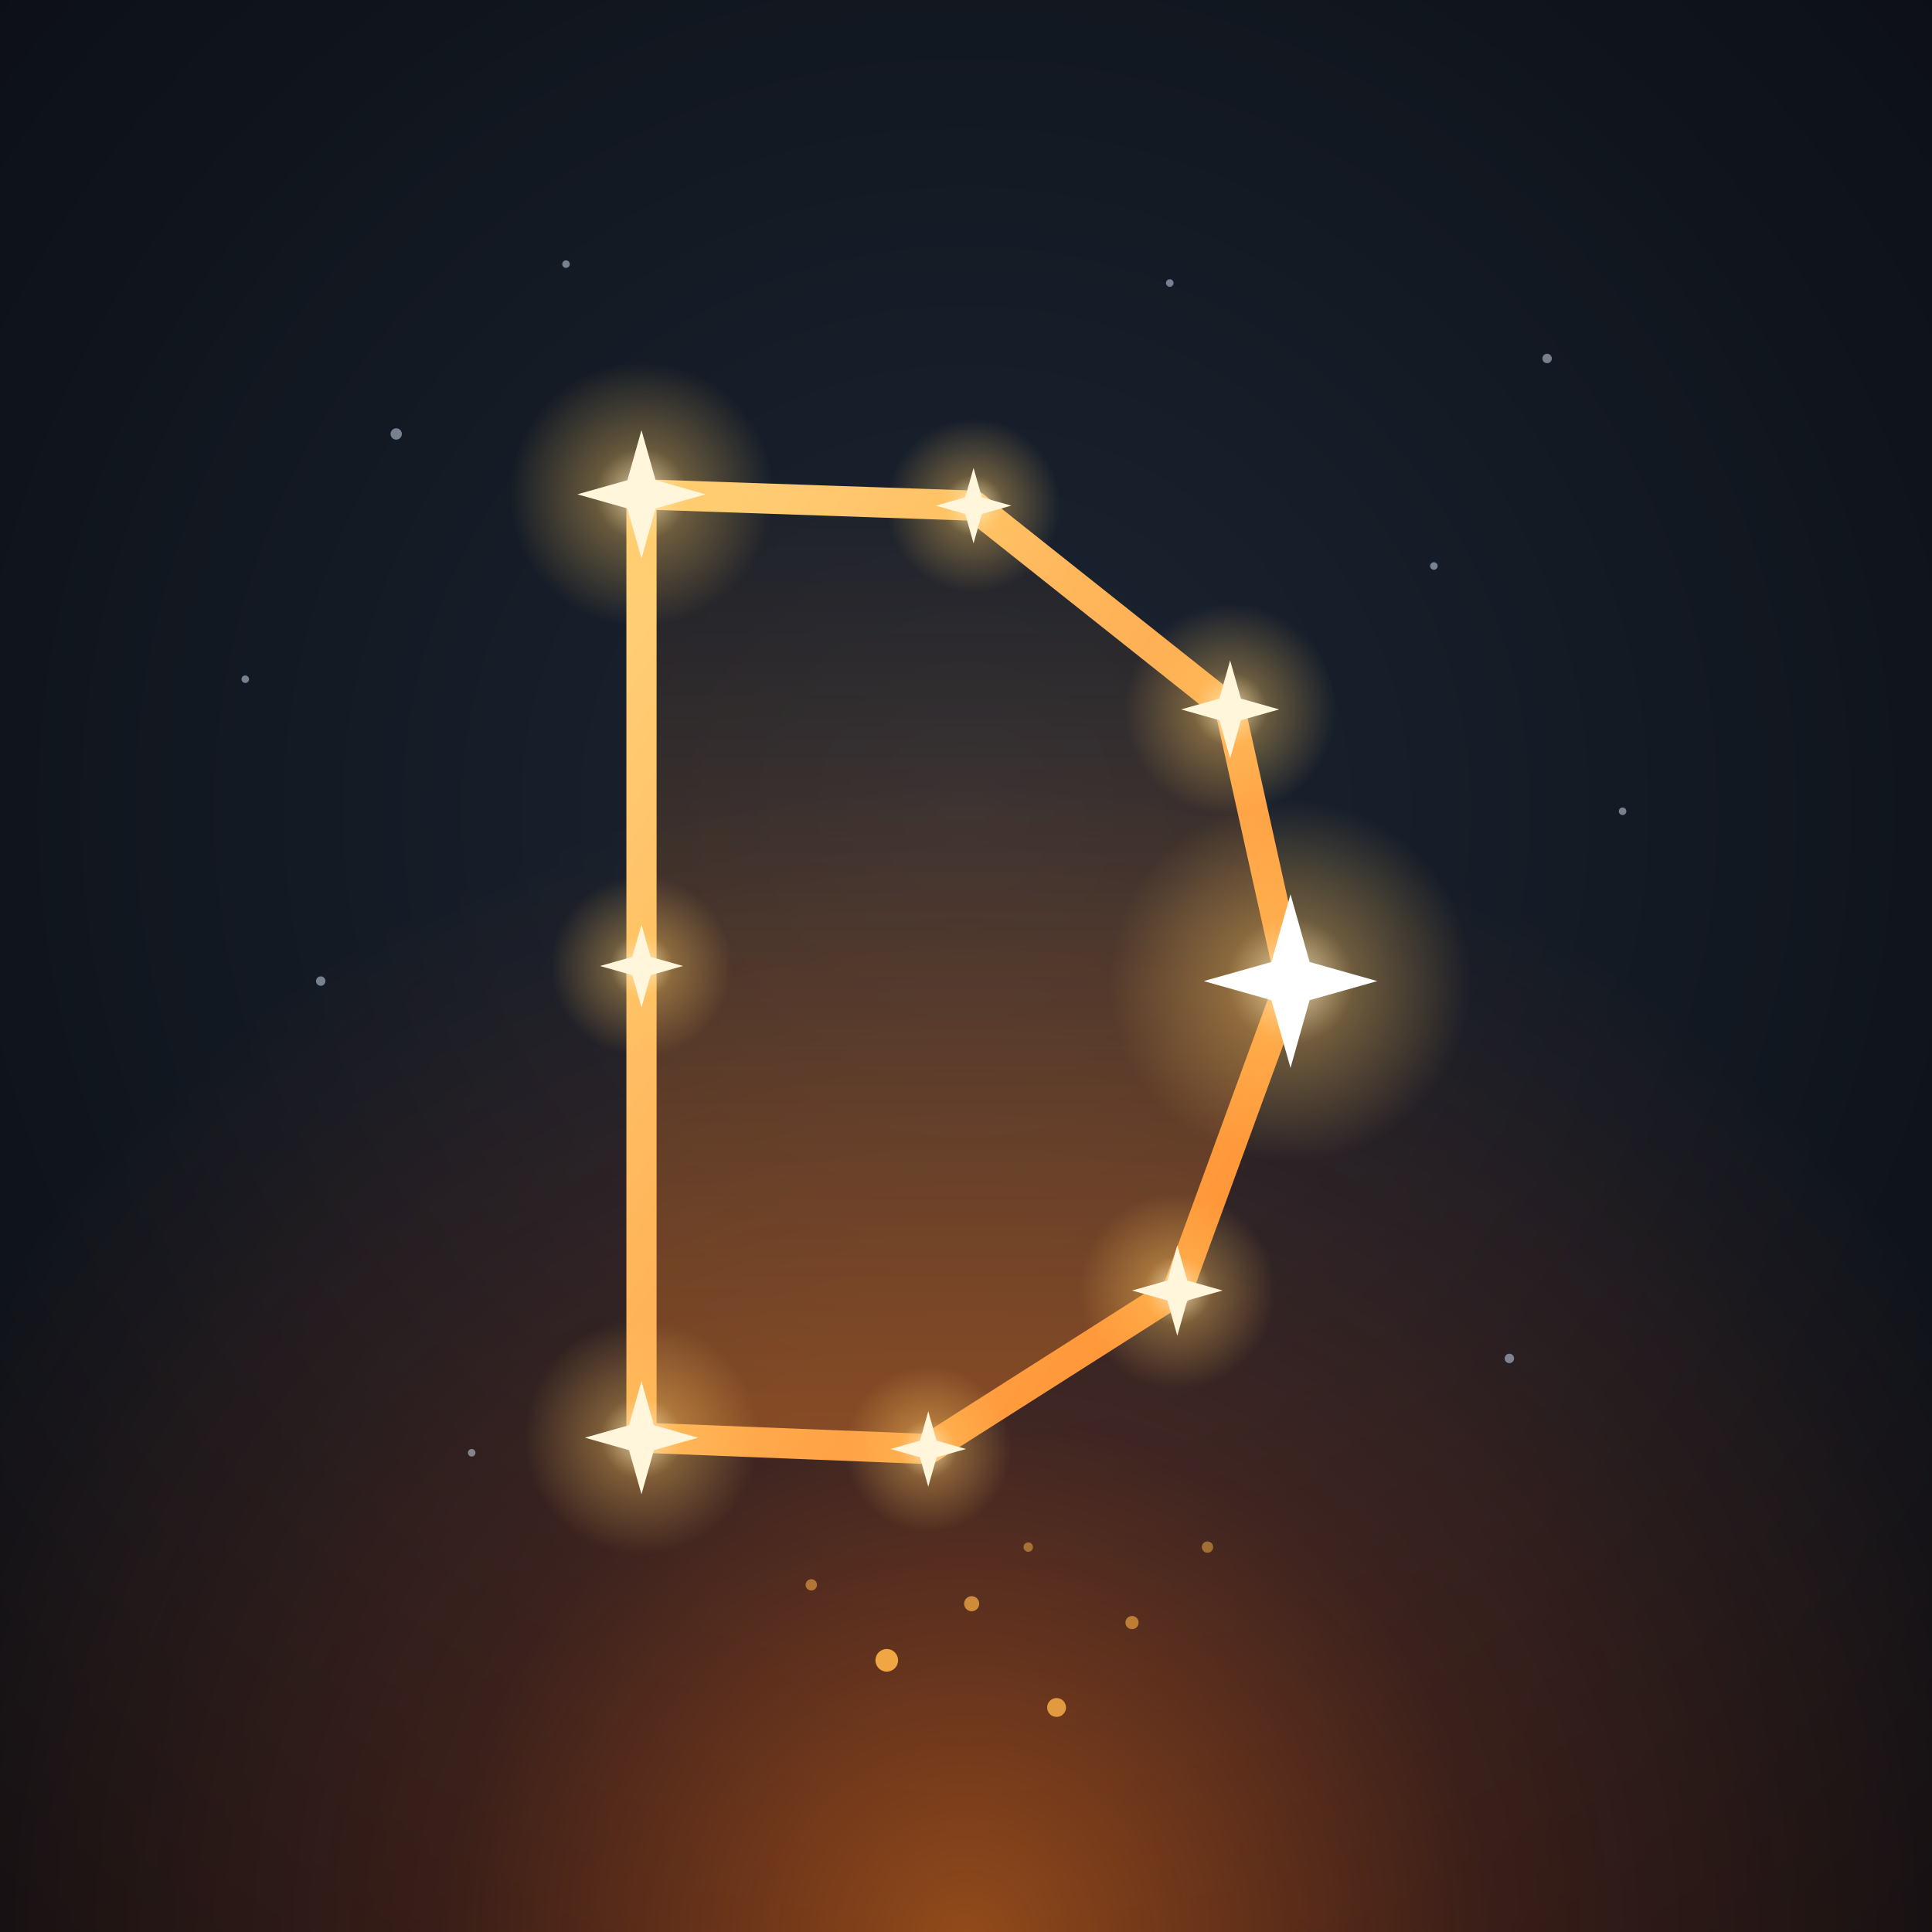
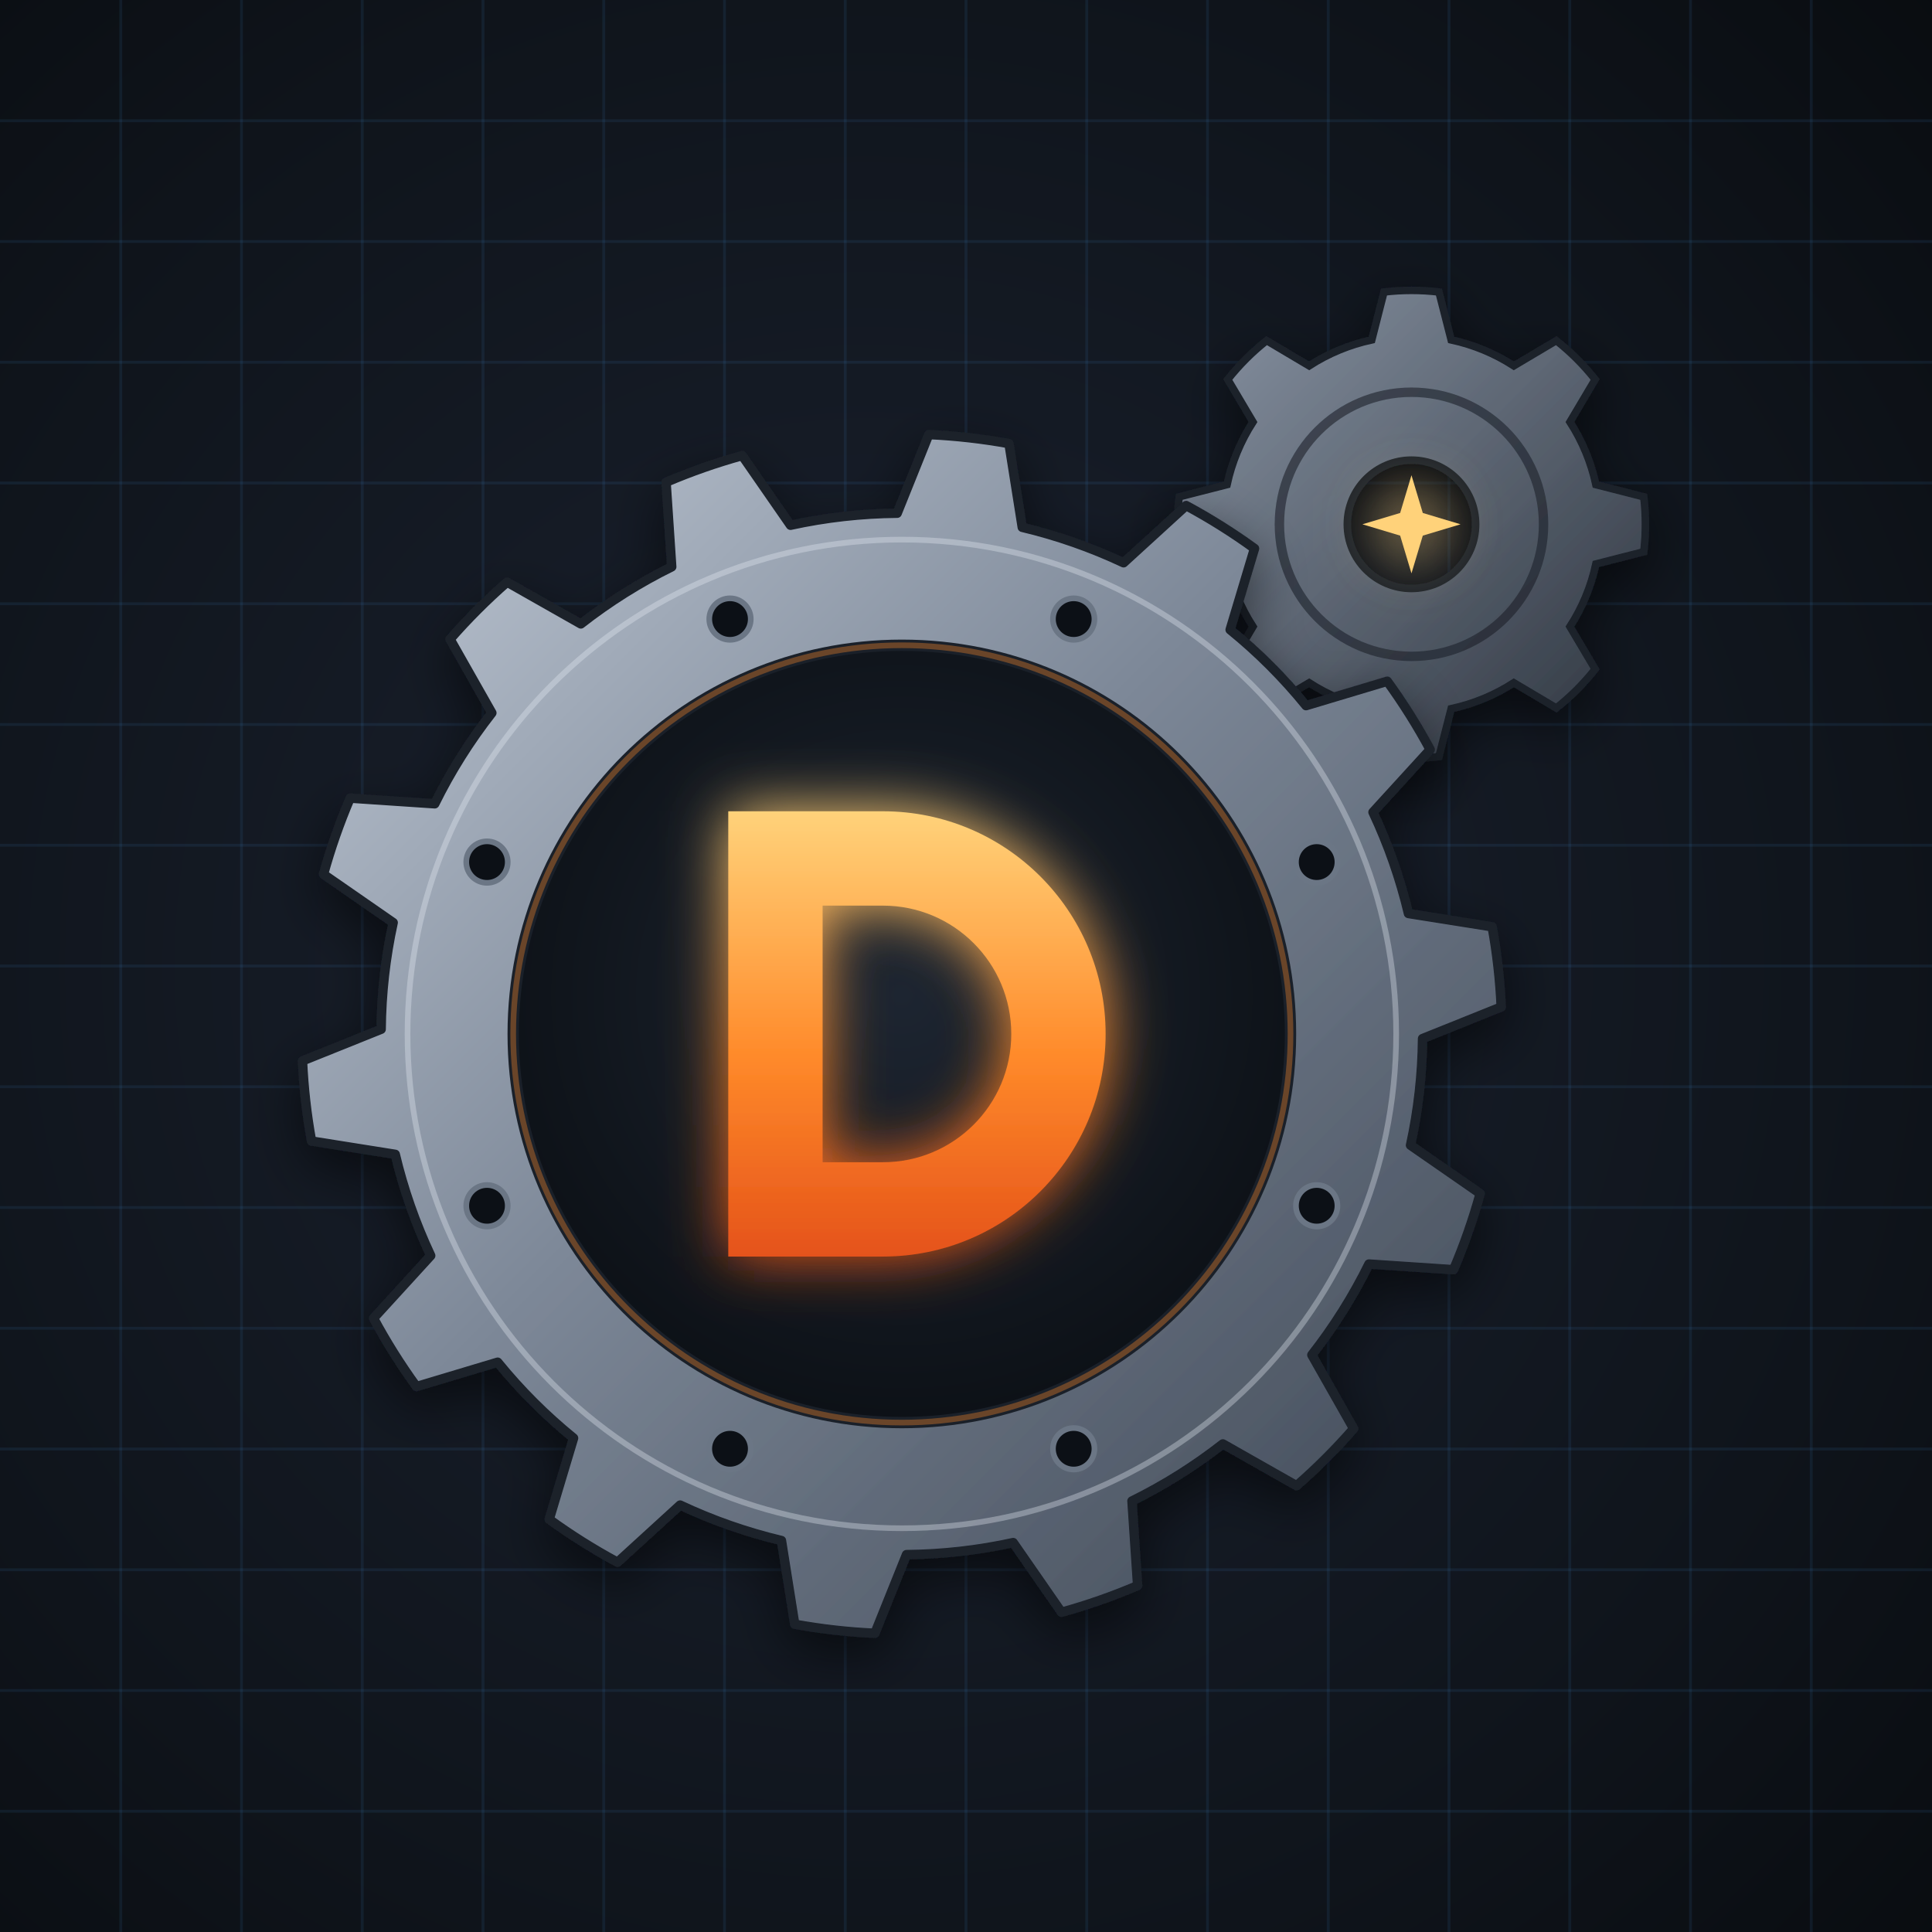
<svg xmlns="http://www.w3.org/2000/svg" viewBox="0 0 1024 1024" width="1024" height="1024">
  <defs>
-     <radialGradient id="bg" cx="50%" cy="42%" r="75%">
-       <stop offset="0" stop-color="#1c2533" />
-       <stop offset="0.65" stop-color="#10151d" />
-       <stop offset="1" stop-color="#0a0d12" />
+     <radialGradient id="bg" cx="45%" cy="50%" r="75%">
+       <stop offset="0" stop-color="#1b2230" />
+       <stop offset="0.7" stop-color="#0f141b" />
+       <stop offset="1" stop-color="#090c10" />
    </radialGradient>
-     <radialGradient id="forge" cx="50%" cy="100%" r="60%">
-       <stop offset="0" stop-color="#ff7a1a" stop-opacity="0.55" />
-       <stop offset="0.45" stop-color="#ff5a1a" stop-opacity="0.18" />
-       <stop offset="1" stop-color="#ff5a1a" stop-opacity="0" />
+     <linearGradient id="steel" x1="0" y1="0" x2="1" y2="1">
+       <stop offset="0" stop-color="#c3ccd8" />
+       <stop offset="0.45" stop-color="#7d8898" />
+       <stop offset="1" stop-color="#3a4350" />
+     </linearGradient>
+     <linearGradient id="steelDark" x1="0" y1="0" x2="1" y2="1">
+       <stop offset="0" stop-color="#8a95a5" />
+       <stop offset="1" stop-color="#2c333d" />
+     </linearGradient>
+     <radialGradient id="recess" cx="50%" cy="45%" r="60%">
+       <stop offset="0" stop-color="#1d2531" />
+       <stop offset="1" stop-color="#0b0f14" />
    </radialGradient>
-     <linearGradient id="fillD" x1="0" y1="1" x2="0" y2="0">
-       <stop offset="0" stop-color="#ff8a2a" stop-opacity="0.38" />
-       <stop offset="1" stop-color="#ff8a2a" stop-opacity="0.02" />
+     <linearGradient id="ember" x1="0" y1="0" x2="0" y2="1">
+       <stop offset="0" stop-color="#ffd27a" />
+       <stop offset="0.55" stop-color="#ff8a2a" />
+       <stop offset="1" stop-color="#e5531a" />
    </linearGradient>
-     <linearGradient id="line" x1="0" y1="0" x2="1" y2="1">
-       <stop offset="0" stop-color="#ffd27a" />
-       <stop offset="1" stop-color="#ff8a2a" />
-     </linearGradient>
-     <radialGradient id="halo">
-       <stop offset="0" stop-color="#fff4d6" stop-opacity="0.9" />
-       <stop offset="0.35" stop-color="#ffc861" stop-opacity="0.35" />
-       <stop offset="1" stop-color="#ffc861" stop-opacity="0" />
-     </radialGradient>
-     <path id="star" d="M0 -1 L0.22 -0.22 L1 0 L0.22 0.22 L0 1 L-0.22 0.22 L-1 0 L-0.22 -0.22 Z" />
+     <filter id="glow" x="-50%" y="-50%" width="200%" height="200%">
+       <feGaussianBlur stdDeviation="16" result="b" />
+       <feMerge>
+         <feMergeNode in="b" />
+         <feMergeNode in="SourceGraphic" />
+       </feMerge>
+     </filter>
+     <filter id="shadow" x="-20%" y="-20%" width="140%" height="140%">
+       <feDropShadow dx="0" dy="10" stdDeviation="14" flood-color="#000" flood-opacity="0.55" />
+     </filter>
  </defs>
  <rect width="1024" height="1024" fill="url(#bg)" />
-   <rect width="1024" height="1024" fill="url(#forge)" />
-   <g fill="#c9d6ea" opacity="0.55">
-     <circle cx="210" cy="230" r="3" />
-     <circle cx="820" cy="190" r="2.5" />
-     <circle cx="860" cy="430" r="2" />
-     <circle cx="170" cy="520" r="2.5" />
-     <circle cx="300" cy="140" r="2" />
-     <circle cx="760" cy="300" r="2" />
-     <circle cx="250" cy="770" r="2" />
-     <circle cx="800" cy="720" r="2.5" />
-     <circle cx="620" cy="150" r="2" />
-     <circle cx="130" cy="360" r="2" />
+   <g stroke="#3b82c4" stroke-opacity="0.12" stroke-width="1.5">
+     <line x1="64" y1="0" x2="64" y2="1024" />
+     <line x1="0" y1="64" x2="1024" y2="64" />
+     <line x1="128" y1="0" x2="128" y2="1024" />
+     <line x1="0" y1="128" x2="1024" y2="128" />
+     <line x1="192" y1="0" x2="192" y2="1024" />
+     <line x1="0" y1="192" x2="1024" y2="192" />
+     <line x1="256" y1="0" x2="256" y2="1024" />
+     <line x1="0" y1="256" x2="1024" y2="256" />
+     <line x1="320" y1="0" x2="320" y2="1024" />
+     <line x1="0" y1="320" x2="1024" y2="320" />
+     <line x1="384" y1="0" x2="384" y2="1024" />
+     <line x1="0" y1="384" x2="1024" y2="384" />
+     <line x1="448" y1="0" x2="448" y2="1024" />
+     <line x1="0" y1="448" x2="1024" y2="448" />
+     <line x1="512" y1="0" x2="512" y2="1024" />
+     <line x1="0" y1="512" x2="1024" y2="512" />
+     <line x1="576" y1="0" x2="576" y2="1024" />
+     <line x1="0" y1="576" x2="1024" y2="576" />
+     <line x1="640" y1="0" x2="640" y2="1024" />
+     <line x1="0" y1="640" x2="1024" y2="640" />
+     <line x1="704" y1="0" x2="704" y2="1024" />
+     <line x1="0" y1="704" x2="1024" y2="704" />
+     <line x1="768" y1="0" x2="768" y2="1024" />
+     <line x1="0" y1="768" x2="1024" y2="768" />
+     <line x1="832" y1="0" x2="832" y2="1024" />
+     <line x1="0" y1="832" x2="1024" y2="832" />
+     <line x1="896" y1="0" x2="896" y2="1024" />
+     <line x1="0" y1="896" x2="1024" y2="896" />
+     <line x1="960" y1="0" x2="960" y2="1024" />
+     <line x1="0" y1="960" x2="1024" y2="960" />
  </g>
-   <g transform="translate(-32 0)">
-     <path d="M372 262 L372 762 L524 768 L656 684 L716 520 L684 376 L548 268 Z" fill="url(#fillD)" />
-     <path d="M372 262 L372 512 L372 762 L524 768 L656 684 L716 520 L684 376 L548 268 Z" fill="none" stroke="url(#line)" stroke-width="16" stroke-linejoin="round" />
-     <g>
-       <g transform="translate(372 262)">
-         <circle r="70" fill="url(#halo)" />
-         <use href="#star" transform="scale(34)" fill="#fff6dc" />
-       </g>
-       <g transform="translate(372 512)">
-         <circle r="48" fill="url(#halo)" />
-         <use href="#star" transform="scale(22)" fill="#fff6dc" />
-       </g>
-       <g transform="translate(372 762)">
-         <circle r="62" fill="url(#halo)" />
-         <use href="#star" transform="scale(30)" fill="#fff6dc" />
-       </g>
-       <g transform="translate(548 268)">
-         <circle r="46" fill="url(#halo)" />
-         <use href="#star" transform="scale(20)" fill="#fff6dc" />
-       </g>
-       <g transform="translate(684 376)">
-         <circle r="56" fill="url(#halo)" />
-         <use href="#star" transform="scale(26)" fill="#fff6dc" />
-       </g>
-       <g transform="translate(716 520)">
-         <circle r="96" fill="url(#halo)" />
-         <use href="#star" transform="scale(46)" fill="#ffffff" />
-       </g>
-       <g transform="translate(656 684)">
-         <circle r="52" fill="url(#halo)" />
-         <use href="#star" transform="scale(24)" fill="#fff6dc" />
-       </g>
-       <g transform="translate(524 768)">
-         <circle r="44" fill="url(#halo)" />
-         <use href="#star" transform="scale(20)" fill="#fff6dc" />
-       </g>
-     </g>
+   <g filter="url(#shadow)">
+     <path d="M693.87 361.9 L671.34 375.27 A124 124 0 0 1 650.73 354.66 L664.1 332.13 A100 100 0 0 1 650.35 298.94 L650.35 298.94 L624.97 292.46 A124 124 0 0 1 624.97 263.32 L650.35 256.84 A100 100 0 0 1 664.1 223.65 L664.1 223.65 L650.73 201.12 A124 124 0 0 1 671.34 180.51 L693.87 193.88 A100 100 0 0 1 727.06 180.13 L727.06 180.13 L733.54 154.75 A124 124 0 0 1 762.68 154.75 L769.16 180.13 A100 100 0 0 1 802.35 193.88 L802.35 193.88 L824.88 180.51 A124 124 0 0 1 845.49 201.12 L832.12 223.65 A100 100 0 0 1 845.87 256.84 L845.87 256.84 L871.25 263.32 A124 124 0 0 1 871.25 292.46 L845.87 298.94 A100 100 0 0 1 832.12 332.13 L832.12 332.13 L845.49 354.66 A124 124 0 0 1 824.88 375.27 L802.35 361.9 A100 100 0 0 1 769.16 375.65 L769.16 375.65 L762.68 401.03 A124 124 0 0 1 733.54 401.03 L727.06 375.65 A100 100 0 0 1 693.87 361.9 Z M782.11 277.89 A34 34 0 1 0 714.11 277.89 A34 34 0 1 0 782.11 277.89 Z" fill="url(#steelDark)" fill-rule="evenodd" stroke="#1a2029" stroke-width="4" />
+     <circle cx="748.11" cy="277.89" r="70" fill="none" stroke="#1a2029" stroke-width="5" opacity="0.6" />
  </g>
-   <g fill="#ffb347">
-     <circle cx="470" cy="880" r="6" opacity="0.9" />
-     <circle cx="560" cy="905" r="5" opacity="0.8" />
-     <circle cx="515" cy="850" r="4" opacity="0.7" />
-     <circle cx="600" cy="860" r="3.5" opacity="0.6" />
-     <circle cx="430" cy="840" r="3" opacity="0.55" />
-     <circle cx="640" cy="820" r="3" opacity="0.5" />
-     <circle cx="545" cy="820" r="2.5" opacity="0.5" />
+   <g transform="translate(748.11 277.89)" filter="url(#glow)">
+     <path d="M0 -26 L6 -6 L26 0 L6 6 L0 26 L-6 6 L-26 0 L-6 -6 Z" fill="#ffd27a" />
  </g>
+   <g filter="url(#shadow)">
+     <path d="M692.23 373.99 L735.27 361.08 A318 318 0 0 1 758.03 397.31 L727.73 430.48 A276 276 0 0 1 746.52 484.17 L746.52 484.17 L790.89 491.22 A318 318 0 0 1 795.68 533.73 L753.99 550.48 A276 276 0 0 1 747.62 607 L747.62 607 L784.54 632.6 A318 318 0 0 1 770.41 672.98 L725.58 669.98 A276 276 0 0 1 695.32 718.14 L695.32 718.14 L717.48 757.22 A318 318 0 0 1 687.22 787.48 L648.14 765.32 A276 276 0 0 1 599.98 795.58 L599.98 795.58 L602.98 840.41 A318 318 0 0 1 562.6 854.54 L537 817.62 A276 276 0 0 1 480.48 823.99 L480.48 823.99 L463.73 865.68 A318 318 0 0 1 421.22 860.89 L414.17 816.52 A276 276 0 0 1 360.48 797.73 L360.48 797.73 L327.31 828.03 A318 318 0 0 1 291.08 805.27 L303.99 762.23 A276 276 0 0 1 263.77 722.01 L263.77 722.01 L220.73 734.92 A318 318 0 0 1 197.97 698.69 L228.27 665.52 A276 276 0 0 1 209.48 611.83 L209.48 611.83 L165.11 604.78 A318 318 0 0 1 160.32 562.27 L202.01 545.52 A276 276 0 0 1 208.38 489 L208.38 489 L171.46 463.4 A318 318 0 0 1 185.59 423.02 L230.42 426.02 A276 276 0 0 1 260.68 377.86 L260.68 377.86 L238.52 338.78 A318 318 0 0 1 268.78 308.52 L307.86 330.68 A276 276 0 0 1 356.02 300.42 L356.02 300.42 L353.02 255.59 A318 318 0 0 1 393.4 241.46 L419 278.38 A276 276 0 0 1 475.52 272.01 L475.52 272.01 L492.27 230.32 A318 318 0 0 1 534.78 235.11 L541.83 279.48 A276 276 0 0 1 595.52 298.27 L595.52 298.27 L628.69 267.97 A318 318 0 0 1 664.92 290.73 L652.01 333.77 A276 276 0 0 1 692.23 373.99 Z" fill="url(#steel)" stroke="#1a2029" stroke-width="5" stroke-linejoin="round" />
+   </g>
+   <circle cx="478" cy="548" r="262" fill="none" stroke="#e6ecf3" stroke-opacity="0.35" stroke-width="3" />
+   <circle cx="478" cy="548" r="206" fill="url(#recess)" stroke="#1a2029" stroke-width="6" />
+   <circle cx="478" cy="548" r="206" fill="none" stroke="#ff8a2a" stroke-opacity="0.35" stroke-width="3" />
+   <g>
+     <circle cx="697.88" cy="639.08" r="11" fill="#0c1016" stroke="#6b7685" stroke-width="3" />
+     <circle cx="569.08" cy="767.88" r="11" fill="#0c1016" stroke="#6b7685" stroke-width="3" />
+     <circle cx="386.92" cy="767.88" r="11" fill="#0c1016" stroke="#6b7685" stroke-width="3" />
+     <circle cx="258.12" cy="639.08" r="11" fill="#0c1016" stroke="#6b7685" stroke-width="3" />
+     <circle cx="258.12" cy="456.92" r="11" fill="#0c1016" stroke="#6b7685" stroke-width="3" />
+     <circle cx="386.92" cy="328.12" r="11" fill="#0c1016" stroke="#6b7685" stroke-width="3" />
+     <circle cx="569.08" cy="328.12" r="11" fill="#0c1016" stroke="#6b7685" stroke-width="3" />
+     <circle cx="697.88" cy="456.92" r="11" fill="#0c1016" stroke="#6b7685" stroke-width="3" />
+   </g>
+   <path d="M386 430 H468 A118 118 0 0 1 468 666 H386 Z M436 480 V616 H468 A68 68 0 0 0 468 480 Z" fill="url(#ember)" fill-rule="evenodd" filter="url(#glow)" />
</svg>
